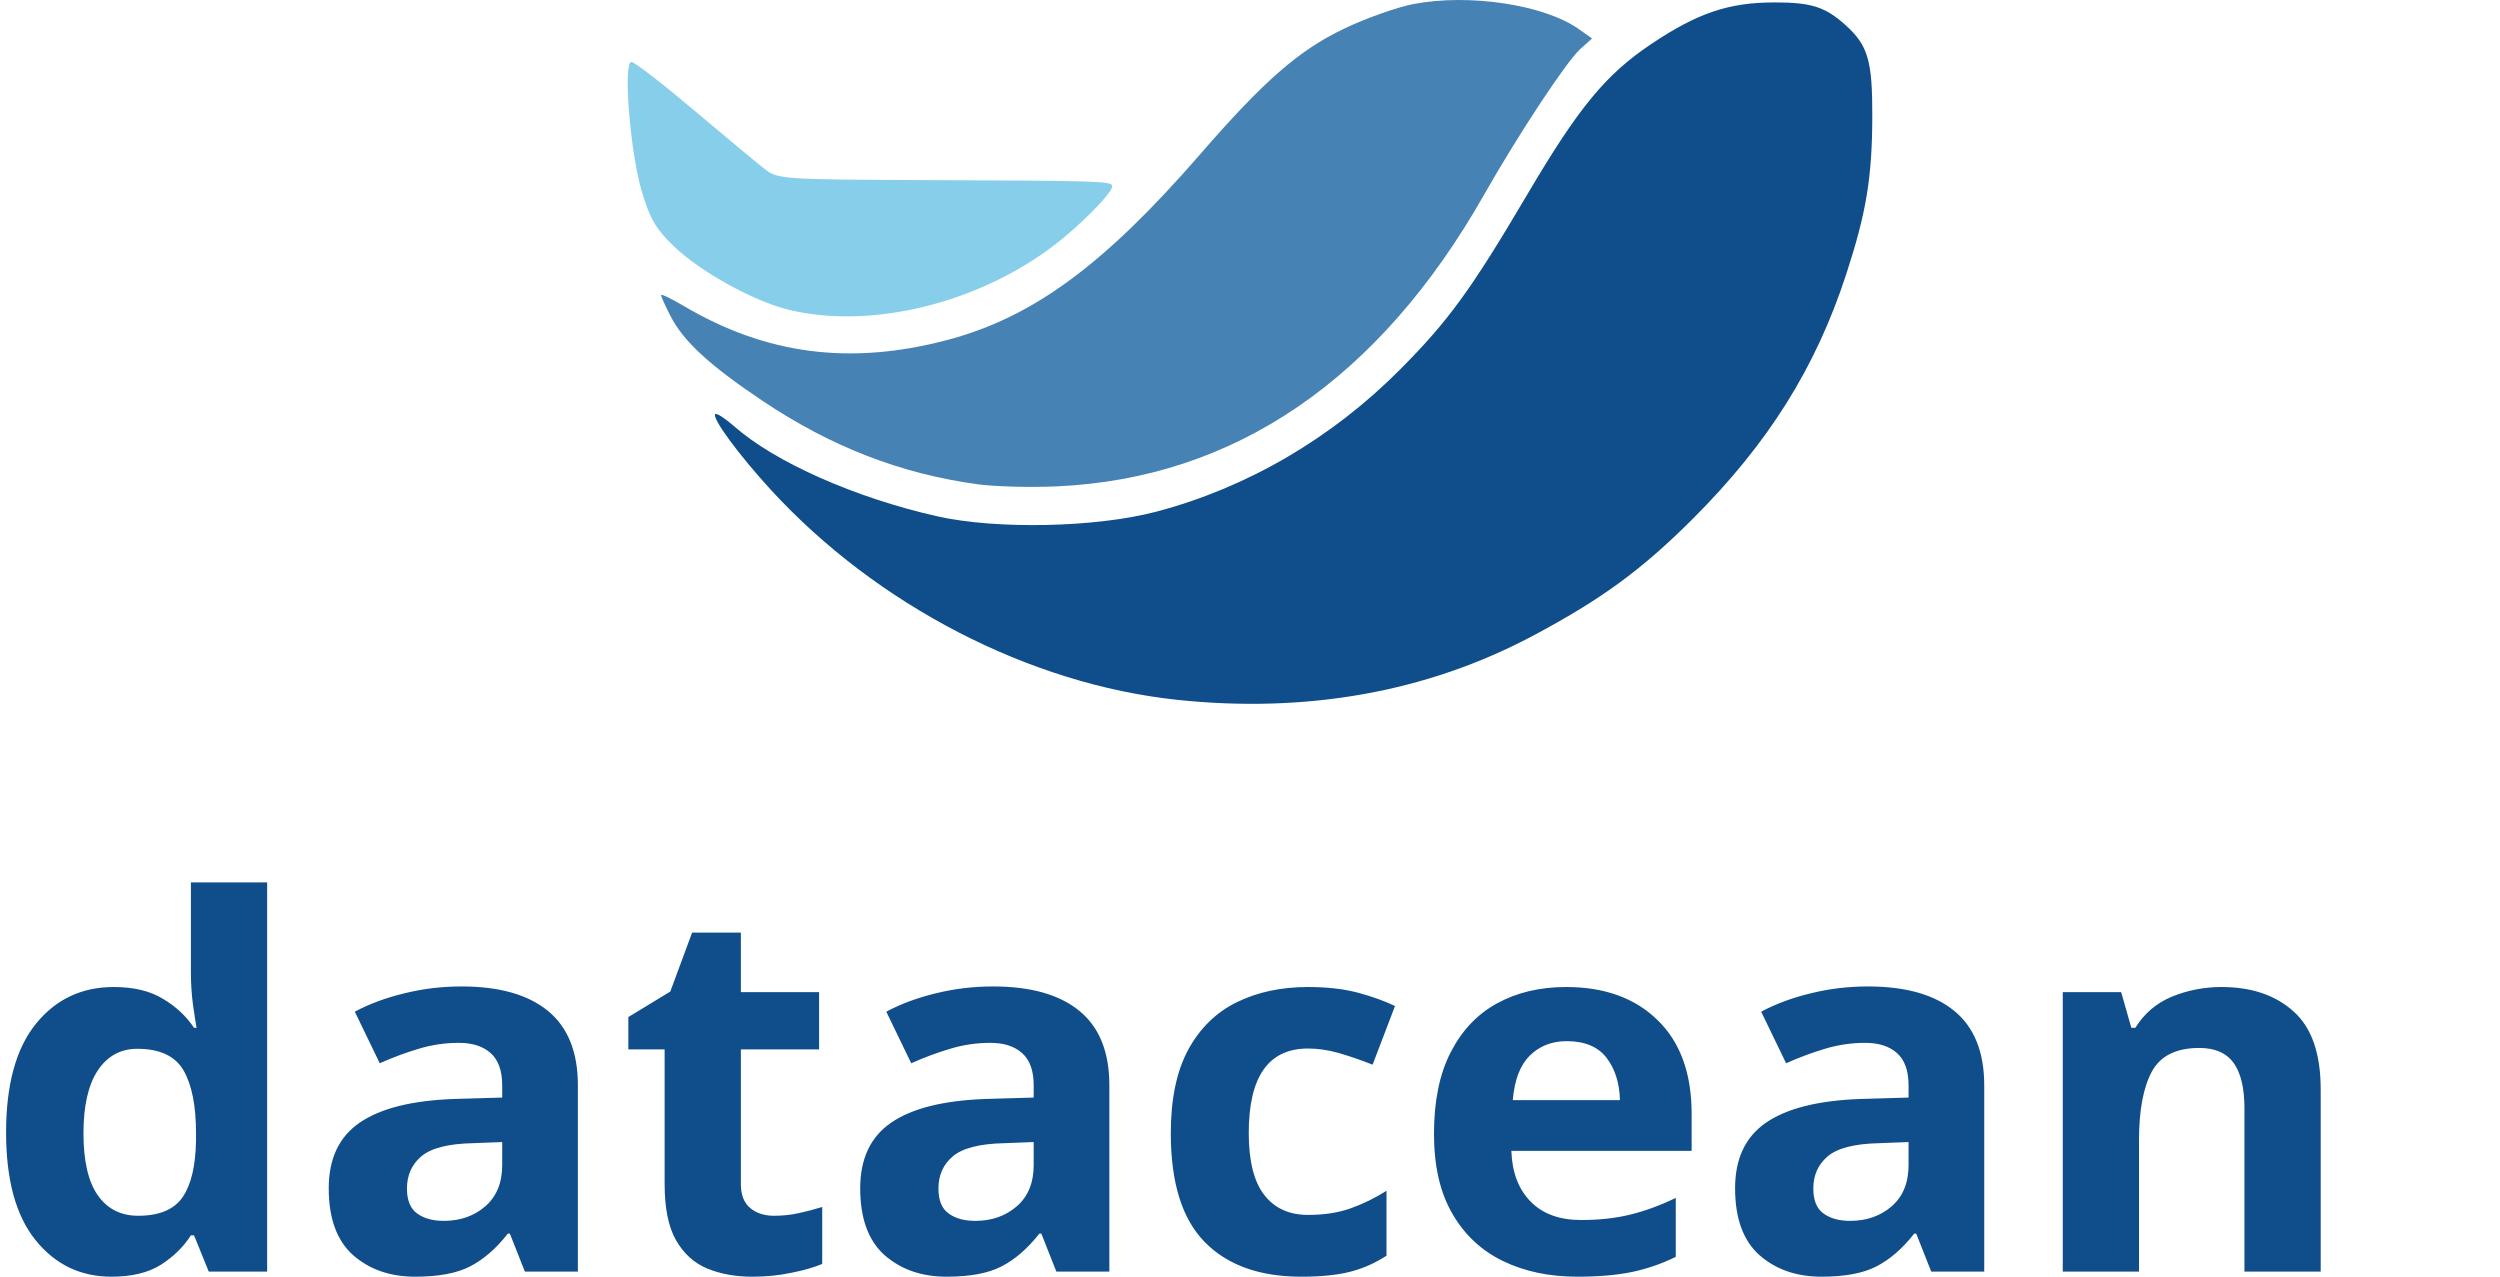
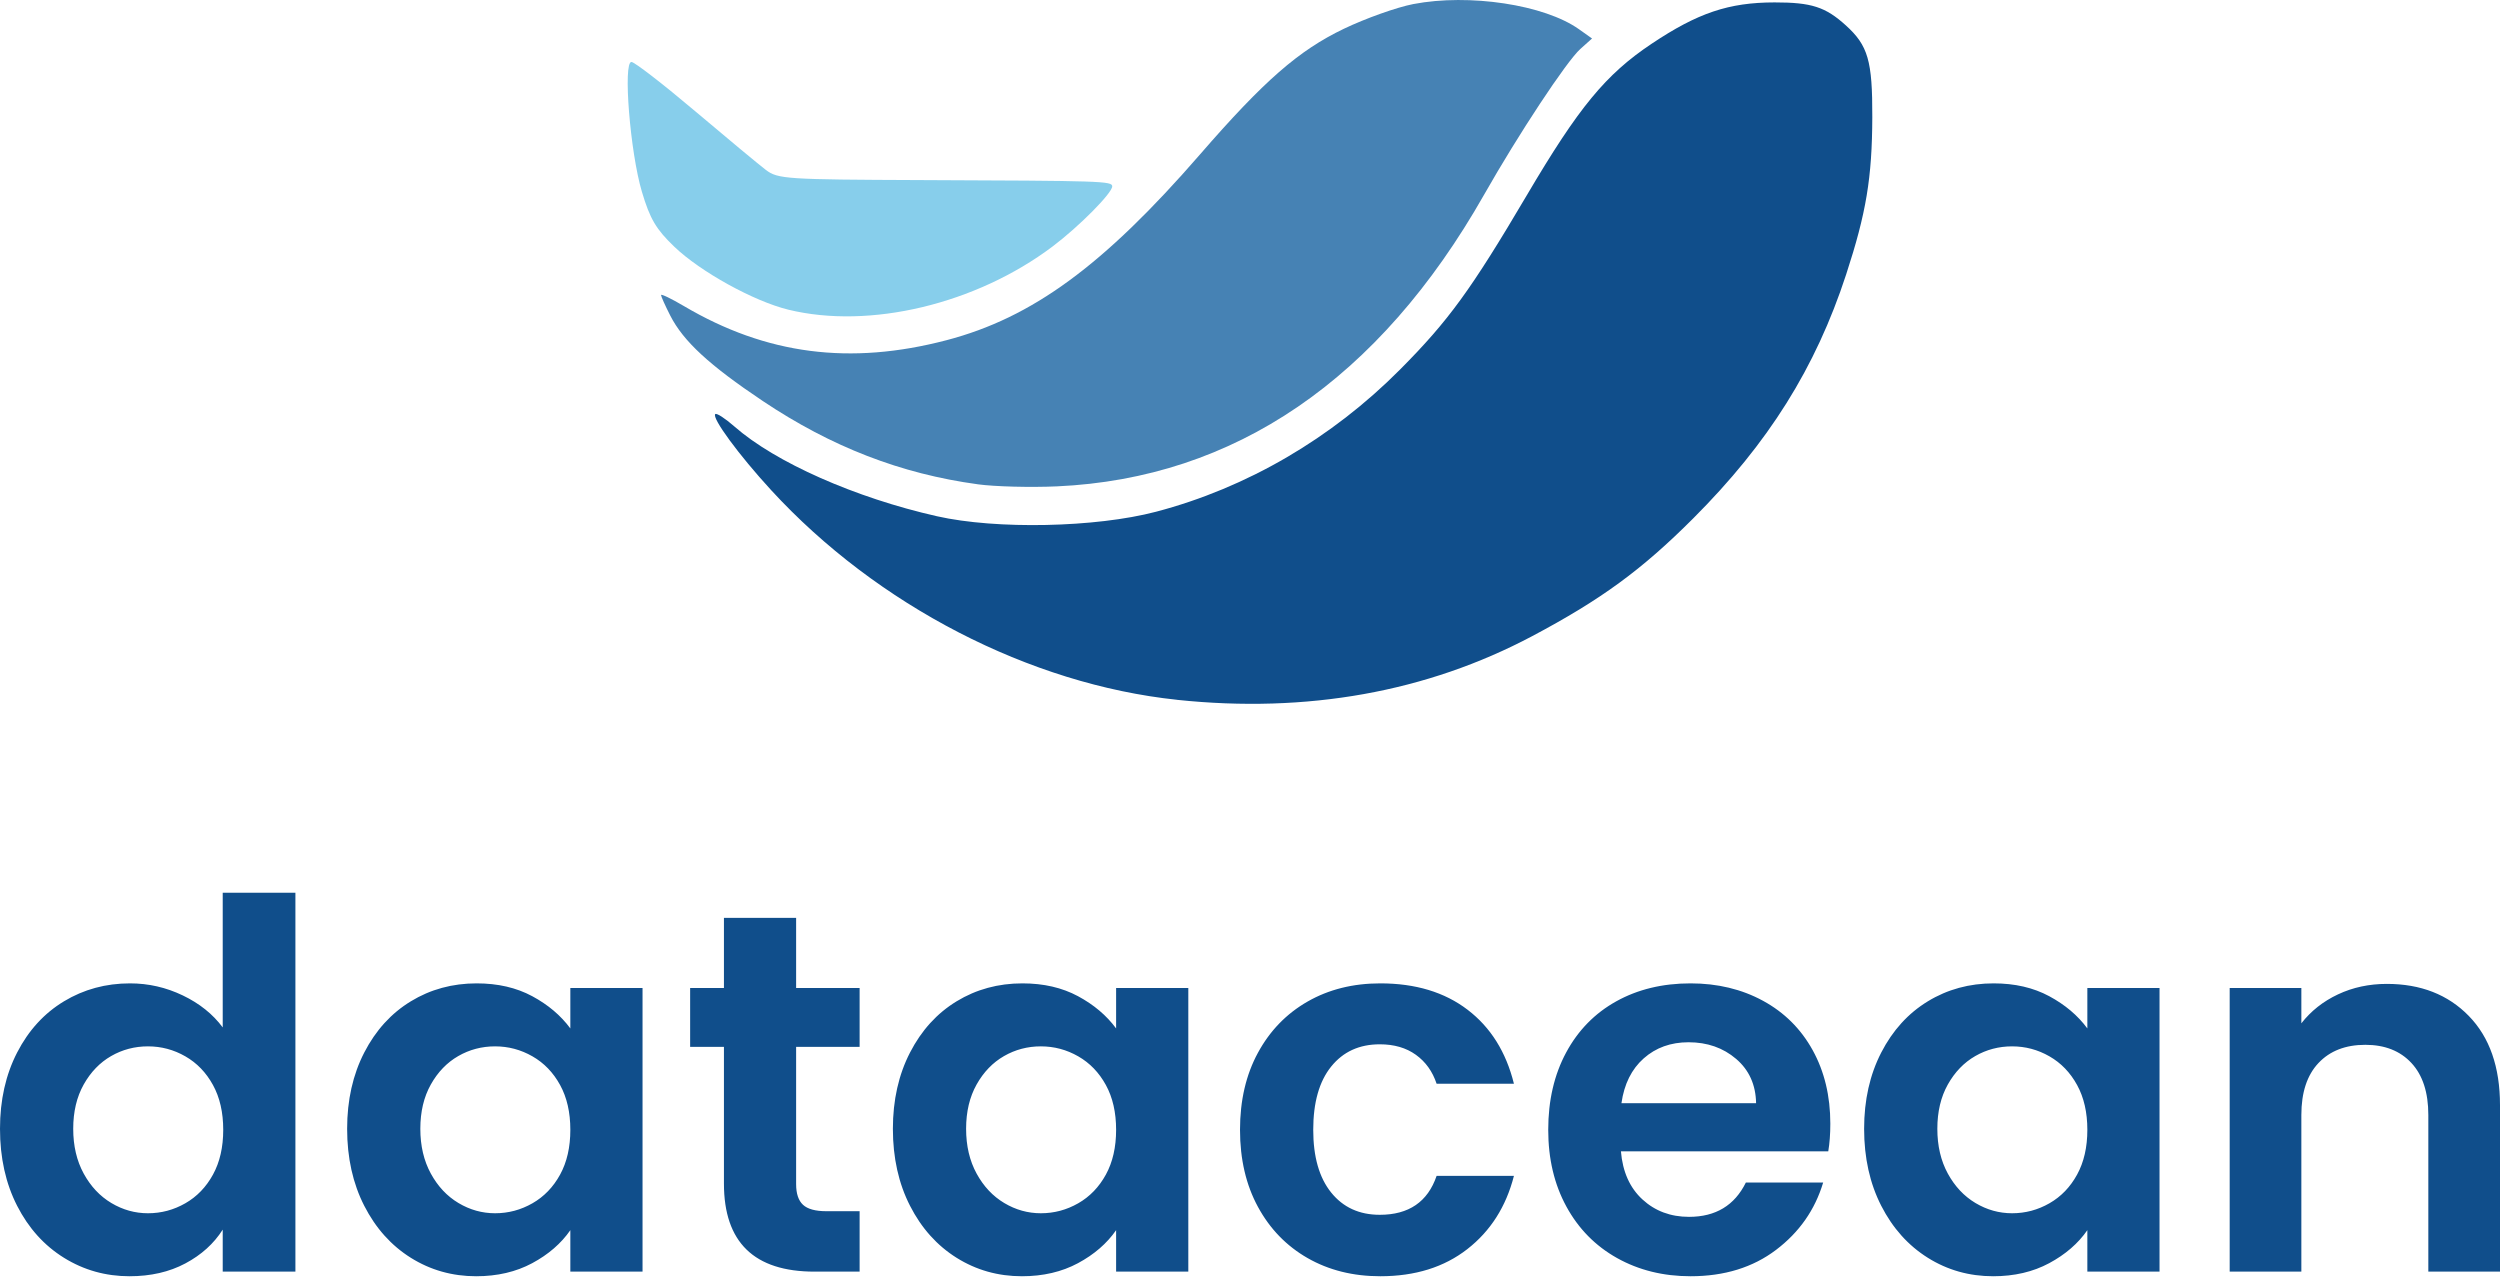
<svg xmlns="http://www.w3.org/2000/svg" width="137.809mm" height="70.351mm" viewBox="0 0 137.809 70.351" version="1.1" id="svg8">
  <defs id="defs2" />
  <g id="layer1" transform="translate(-135.1059,-61.36194)">
    <g id="g892" transform="translate(61.94384,11.95673)">
      <path style="color:#000000;font-style:normal;font-variant:normal;font-weight:normal;font-stretch:normal;font-size:medium;line-height:normal;font-family:sans-serif;font-variant-ligatures:normal;font-variant-position:normal;font-variant-caps:normal;font-variant-numeric:normal;font-variant-alternates:normal;font-variant-east-asian:normal;font-feature-settings:normal;font-variation-settings:normal;text-indent:0;text-align:start;text-decoration:none;text-decoration-line:none;text-decoration-style:solid;text-decoration-color:#000000;letter-spacing:normal;word-spacing:normal;text-transform:none;writing-mode:lr-tb;direction:ltr;text-orientation:mixed;dominant-baseline:auto;baseline-shift:baseline;text-anchor:start;white-space:normal;shape-padding:0;shape-margin:0;inline-size:0;clip-rule:nonzero;display:inline;overflow:visible;visibility:visible;opacity:1;isolation:auto;mix-blend-mode:normal;color-interpolation:sRGB;color-interpolation-filters:linearRGB;solid-color:#000000;solid-opacity:1;vector-effect:none;fill:#87ceeb;fill-opacity:1;fill-rule:nonzero;stroke:none;stroke-width:0.265;stroke-linecap:butt;stroke-linejoin:miter;stroke-miterlimit:4;stroke-dasharray:none;stroke-dashoffset:0;stroke-opacity:1;color-rendering:auto;image-rendering:auto;shape-rendering:auto;text-rendering:auto;enable-background:accumulate;stop-color:#000000;stop-opacity:1" d="m 116.612,66.474 c -1.898,-0.464 -4.838,-2.087 -6.278,-3.467 -1.009,-0.967 -1.342,-1.532 -1.791,-3.041 -0.645,-2.167 -1.045,-7.146 -0.574,-7.146 0.165,0 1.744,1.22 3.509,2.712 1.765,1.492 3.521,2.95 3.903,3.241 0.656,0.5 1.127,0.531 8.504,0.559 10.045,0.038 10.587,0.056 10.587,0.345 0,0.372 -1.832,2.219 -3.288,3.315 -4.222,3.178 -10.084,4.58 -14.571,3.483 z" id="path54" />
      <path style="color:#000000;font-style:normal;font-variant:normal;font-weight:normal;font-stretch:normal;font-size:medium;line-height:normal;font-family:sans-serif;font-variant-ligatures:normal;font-variant-position:normal;font-variant-caps:normal;font-variant-numeric:normal;font-variant-alternates:normal;font-variant-east-asian:normal;font-feature-settings:normal;font-variation-settings:normal;text-indent:0;text-align:start;text-decoration:none;text-decoration-line:none;text-decoration-style:solid;text-decoration-color:#000000;letter-spacing:normal;word-spacing:normal;text-transform:none;writing-mode:lr-tb;direction:ltr;text-orientation:mixed;dominant-baseline:auto;baseline-shift:baseline;text-anchor:start;white-space:normal;shape-padding:0;shape-margin:0;inline-size:0;clip-rule:nonzero;display:inline;overflow:visible;visibility:visible;opacity:1;isolation:auto;mix-blend-mode:normal;color-interpolation:sRGB;color-interpolation-filters:linearRGB;solid-color:#000000;solid-opacity:1;vector-effect:none;fill:#4682b4;fill-opacity:1;fill-rule:nonzero;stroke:none;stroke-width:0.265;stroke-linecap:butt;stroke-linejoin:miter;stroke-miterlimit:4;stroke-dasharray:none;stroke-dashoffset:0;stroke-opacity:1;color-rendering:auto;image-rendering:auto;shape-rendering:auto;text-rendering:auto;enable-background:accumulate;stop-color:#000000;stop-opacity:1" d="m 127.063,76.101 c -4.235,-0.575 -8.078,-2.063 -11.851,-4.589 -2.954,-1.978 -4.379,-3.293 -5.102,-4.709 -0.28,-0.549 -0.509,-1.06 -0.509,-1.134 0,-0.075 0.569,0.199 1.263,0.609 4.538,2.676 9.158,3.275 14.479,1.879 4.724,-1.239 8.654,-4.119 13.963,-10.234 3.533,-4.069 5.439,-5.734 7.934,-6.931 1.199,-0.575 2.923,-1.188 3.831,-1.363 3.085,-0.592 7.223,0.036 9.126,1.385 l 0.724,0.513 -0.647,0.58 c -0.757,0.678 -3.412,4.699 -5.3,8.025 -5.786,10.194 -13.756,15.638 -23.546,16.083 -1.456,0.066 -3.421,0.015 -4.367,-0.113 z" id="path52" />
      <path style="color:#000000;font-style:normal;font-variant:normal;font-weight:normal;font-stretch:normal;font-size:medium;line-height:normal;font-family:sans-serif;font-variant-ligatures:normal;font-variant-position:normal;font-variant-caps:normal;font-variant-numeric:normal;font-variant-alternates:normal;font-variant-east-asian:normal;font-feature-settings:normal;font-variation-settings:normal;text-indent:0;text-align:start;text-decoration:none;text-decoration-line:none;text-decoration-style:solid;text-decoration-color:#000000;letter-spacing:normal;word-spacing:normal;text-transform:none;writing-mode:lr-tb;direction:ltr;text-orientation:mixed;dominant-baseline:auto;baseline-shift:baseline;text-anchor:start;white-space:normal;shape-padding:0;shape-margin:0;inline-size:0;clip-rule:nonzero;display:inline;overflow:visible;visibility:visible;opacity:1;isolation:auto;mix-blend-mode:normal;color-interpolation:sRGB;color-interpolation-filters:linearRGB;solid-color:#000000;solid-opacity:1;vector-effect:none;fill:#104e8b;fill-opacity:1;fill-rule:nonzero;stroke:none;stroke-width:0.265;stroke-linecap:butt;stroke-linejoin:miter;stroke-miterlimit:4;stroke-dasharray:none;stroke-dashoffset:0;stroke-opacity:1;color-rendering:auto;image-rendering:auto;shape-rendering:auto;text-rendering:auto;enable-background:accumulate;stop-color:#000000;stop-opacity:1" d="m 138.048,87.981 c -8.119,-0.855 -16.544,-5.207 -22.381,-11.561 -1.778,-1.936 -3.282,-3.983 -3.077,-4.188 0.071,-0.071 0.546,0.235 1.054,0.682 2.254,1.979 6.659,3.931 11.17,4.949 3.27,0.738 8.75,0.625 12.07,-0.248 5.008,-1.317 9.681,-4.041 13.462,-7.848 2.668,-2.686 3.907,-4.39 6.985,-9.608 2.861,-4.85 4.343,-6.649 6.872,-8.34 2.547,-1.703 4.259,-2.279 6.78,-2.281 2.033,-0.001 2.803,0.247 3.928,1.266 1.227,1.112 1.469,1.95 1.459,5.06 -0.011,3.339 -0.334,5.283 -1.443,8.675 -1.681,5.143 -4.281,9.291 -8.424,13.437 -2.84,2.842 -5.076,4.477 -8.881,6.496 -5.803,3.078 -12.416,4.265 -19.574,3.511 z" id="path44" />
    </g>
-     <text xml:space="preserve" style="font-size:28.222px;line-height:1.25;font-family:Ethnocentric;-inkscape-font-specification:Ethnocentric;fill:#104e8b;fill-opacity:1;stroke-width:0.265" x="134.175" y="131.459" id="text13">
-       <tspan id="tspan11" x="134.175" y="131.459" style="font-style:normal;font-variant:normal;font-weight:600;font-stretch:normal;font-size:28.222px;font-family:Poppins;-inkscape-font-specification:'Poppins Semi-Bold';fill:#104e8b;fill-opacity:1;stroke-width:0.265">datacean</tspan>
-     </text>
+     <path style="fill:#104e8b;fill-opacity:1;stroke:none" d="M135.106 123.585Q135.106 121.214 136.051 119.379Q136.997 117.545 138.634 116.557Q140.271 115.569 142.274 115.569L142.274 115.569Q143.798 115.569 145.181 116.233Q146.564 116.896 147.383 117.997L147.383 117.997L147.383 110.574L151.390 110.574L151.390 131.459L147.383 131.459L147.383 129.144Q146.649 130.301 145.322 131.007Q143.996 131.713 142.246 131.713L142.246 131.713Q140.271 131.713 138.634 130.697Q136.997 129.681 136.051 127.832Q135.106 125.983 135.106 123.585L135.106 123.585ZM147.411 123.641Q147.411 122.202 146.846 121.172Q146.282 120.141 145.322 119.591Q144.363 119.041 143.262 119.041L143.262 119.041Q142.161 119.041 141.230 119.577Q140.299 120.113 139.720 121.143Q139.142 122.173 139.142 123.585L139.142 123.585Q139.142 124.996 139.720 126.054Q140.299 127.112 141.244 127.677Q142.190 128.241 143.262 128.241L143.262 128.241Q144.363 128.241 145.322 127.691Q146.282 127.141 146.846 126.110Q147.411 125.080 147.411 123.641L147.411 123.641ZM154.241 123.585Q154.241 121.214 155.186 119.379Q156.131 117.545 157.754 116.557Q159.377 115.569 161.381 115.569L161.381 115.569Q163.131 115.569 164.443 116.275Q165.755 116.981 166.545 118.053L166.545 118.053L166.545 115.823L170.525 115.823L170.525 131.459L166.545 131.459L166.545 129.173Q165.783 130.273 164.443 130.993Q163.102 131.713 161.353 131.713L161.353 131.713Q159.377 131.713 157.754 130.697Q156.131 129.681 155.186 127.832Q154.241 125.983 154.241 123.585L154.241 123.585ZM166.545 123.641Q166.545 122.202 165.981 121.172Q165.417 120.141 164.457 119.591Q163.497 119.041 162.397 119.041L162.397 119.041Q161.296 119.041 160.365 119.577Q159.433 120.113 158.855 121.143Q158.276 122.173 158.276 123.585L158.276 123.585Q158.276 124.996 158.855 126.054Q159.433 127.112 160.379 127.677Q161.324 128.241 162.397 128.241L162.397 128.241Q163.497 128.241 164.457 127.691Q165.417 127.141 165.981 126.110Q166.545 125.080 166.545 123.641L166.545 123.641ZM182.491 119.069L178.991 119.069L178.991 126.633Q178.991 127.423 179.372 127.776Q179.753 128.128 180.657 128.128L180.657 128.128L182.491 128.128L182.491 131.459L180.007 131.459Q175.012 131.459 175.012 126.604L175.012 126.604L175.012 119.069L173.149 119.069L173.149 115.823L175.012 115.823L175.012 111.957L178.991 111.957L178.991 115.823L182.491 115.823L182.491 119.069ZM184.325 123.585Q184.325 121.214 185.271 119.379Q186.216 117.545 187.839 116.557Q189.462 115.569 191.466 115.569L191.466 115.569Q193.215 115.569 194.528 116.275Q195.840 116.981 196.630 118.053L196.630 118.053L196.630 115.823L200.610 115.823L200.610 131.459L196.630 131.459L196.630 129.173Q195.868 130.273 194.528 130.993Q193.187 131.713 191.437 131.713L191.437 131.713Q189.462 131.713 187.839 130.697Q186.216 129.681 185.271 127.832Q184.325 125.983 184.325 123.585L184.325 123.585ZM196.630 123.641Q196.630 122.202 196.066 121.172Q195.501 120.141 194.542 119.591Q193.582 119.041 192.482 119.041L192.482 119.041Q191.381 119.041 190.450 119.577Q189.518 120.113 188.940 121.143Q188.361 122.173 188.361 123.585L188.361 123.585Q188.361 124.996 188.940 126.054Q189.518 127.112 190.464 127.677Q191.409 128.241 192.482 128.241L192.482 128.241Q193.582 128.241 194.542 127.691Q195.501 127.141 196.066 126.110Q196.630 125.080 196.630 123.641L196.630 123.641ZM203.460 123.641Q203.460 121.214 204.448 119.394Q205.436 117.573 207.185 116.571Q208.935 115.569 211.193 115.569L211.193 115.569Q214.100 115.569 216.005 117.023Q217.910 118.476 218.559 121.101L218.559 121.101L214.297 121.101Q213.959 120.085 213.154 119.506Q212.350 118.928 211.165 118.928L211.165 118.928Q209.471 118.928 208.484 120.156Q207.496 121.383 207.496 123.641L207.496 123.641Q207.496 125.871 208.484 127.098Q209.471 128.326 211.165 128.326L211.165 128.326Q213.564 128.326 214.297 126.181L214.297 126.181L218.559 126.181Q217.910 128.721 215.991 130.217Q214.072 131.713 211.193 131.713L211.193 131.713Q208.935 131.713 207.185 130.711Q205.436 129.709 204.448 127.888Q203.460 126.068 203.460 123.641L203.460 123.641ZM236.000 123.302Q236.000 124.149 235.887 124.826L235.887 124.826L224.457 124.826Q224.599 126.520 225.643 127.479Q226.687 128.439 228.211 128.439L228.211 128.439Q230.412 128.439 231.344 126.548L231.344 126.548L235.605 126.548Q234.928 128.806 233.009 130.259Q231.090 131.713 228.296 131.713L228.296 131.713Q226.038 131.713 224.246 130.711Q222.454 129.709 221.452 127.874Q220.450 126.040 220.450 123.641L220.450 123.641Q220.450 121.214 221.438 119.379Q222.425 117.545 224.203 116.557Q225.981 115.569 228.296 115.569L228.296 115.569Q230.525 115.569 232.289 116.529Q234.053 117.489 235.027 119.252Q236.000 121.016 236.000 123.302L236.000 123.302ZM224.486 122.173L231.908 122.173Q231.880 120.649 230.807 119.732Q229.735 118.815 228.183 118.815L228.183 118.815Q226.715 118.815 225.713 119.704Q224.711 120.593 224.486 122.173L224.486 122.173ZM237.863 123.585Q237.863 121.214 238.808 119.379Q239.754 117.545 241.377 116.557Q242.999 115.569 245.003 115.569L245.003 115.569Q246.753 115.569 248.065 116.275Q249.378 116.981 250.168 118.053L250.168 118.053L250.168 115.823L254.147 115.823L254.147 131.459L250.168 131.459L250.168 129.173Q249.406 130.273 248.065 130.993Q246.725 131.713 244.975 131.713L244.975 131.713Q242.999 131.713 241.377 130.697Q239.754 129.681 238.808 127.832Q237.863 125.983 237.863 123.585L237.863 123.585ZM250.168 123.641Q250.168 122.202 249.603 121.172Q249.039 120.141 248.079 119.591Q247.120 119.041 246.019 119.041L246.019 119.041Q244.918 119.041 243.987 119.577Q243.056 120.113 242.477 121.143Q241.899 122.173 241.899 123.585L241.899 123.585Q241.899 124.996 242.477 126.054Q243.056 127.112 244.001 127.677Q244.947 128.241 246.019 128.241L246.019 128.241Q247.120 128.241 248.079 127.691Q249.039 127.141 249.603 126.110Q250.168 125.080 250.168 123.641L250.168 123.641ZM266.678 115.598Q269.472 115.598 271.193 117.362Q272.915 119.125 272.915 122.286L272.915 122.286L272.915 131.459L268.964 131.459L268.964 122.823Q268.964 120.960 268.032 119.958Q267.101 118.956 265.492 118.956L265.492 118.956Q263.856 118.956 262.910 119.958Q261.965 120.960 261.965 122.823L261.965 122.823L261.965 131.459L258.014 131.459L258.014 115.823L261.965 115.823L261.965 117.771Q262.755 116.755 263.983 116.176Q265.210 115.598 266.678 115.598L266.678 115.598Z" id="wordmark" />
  </g>
</svg>
